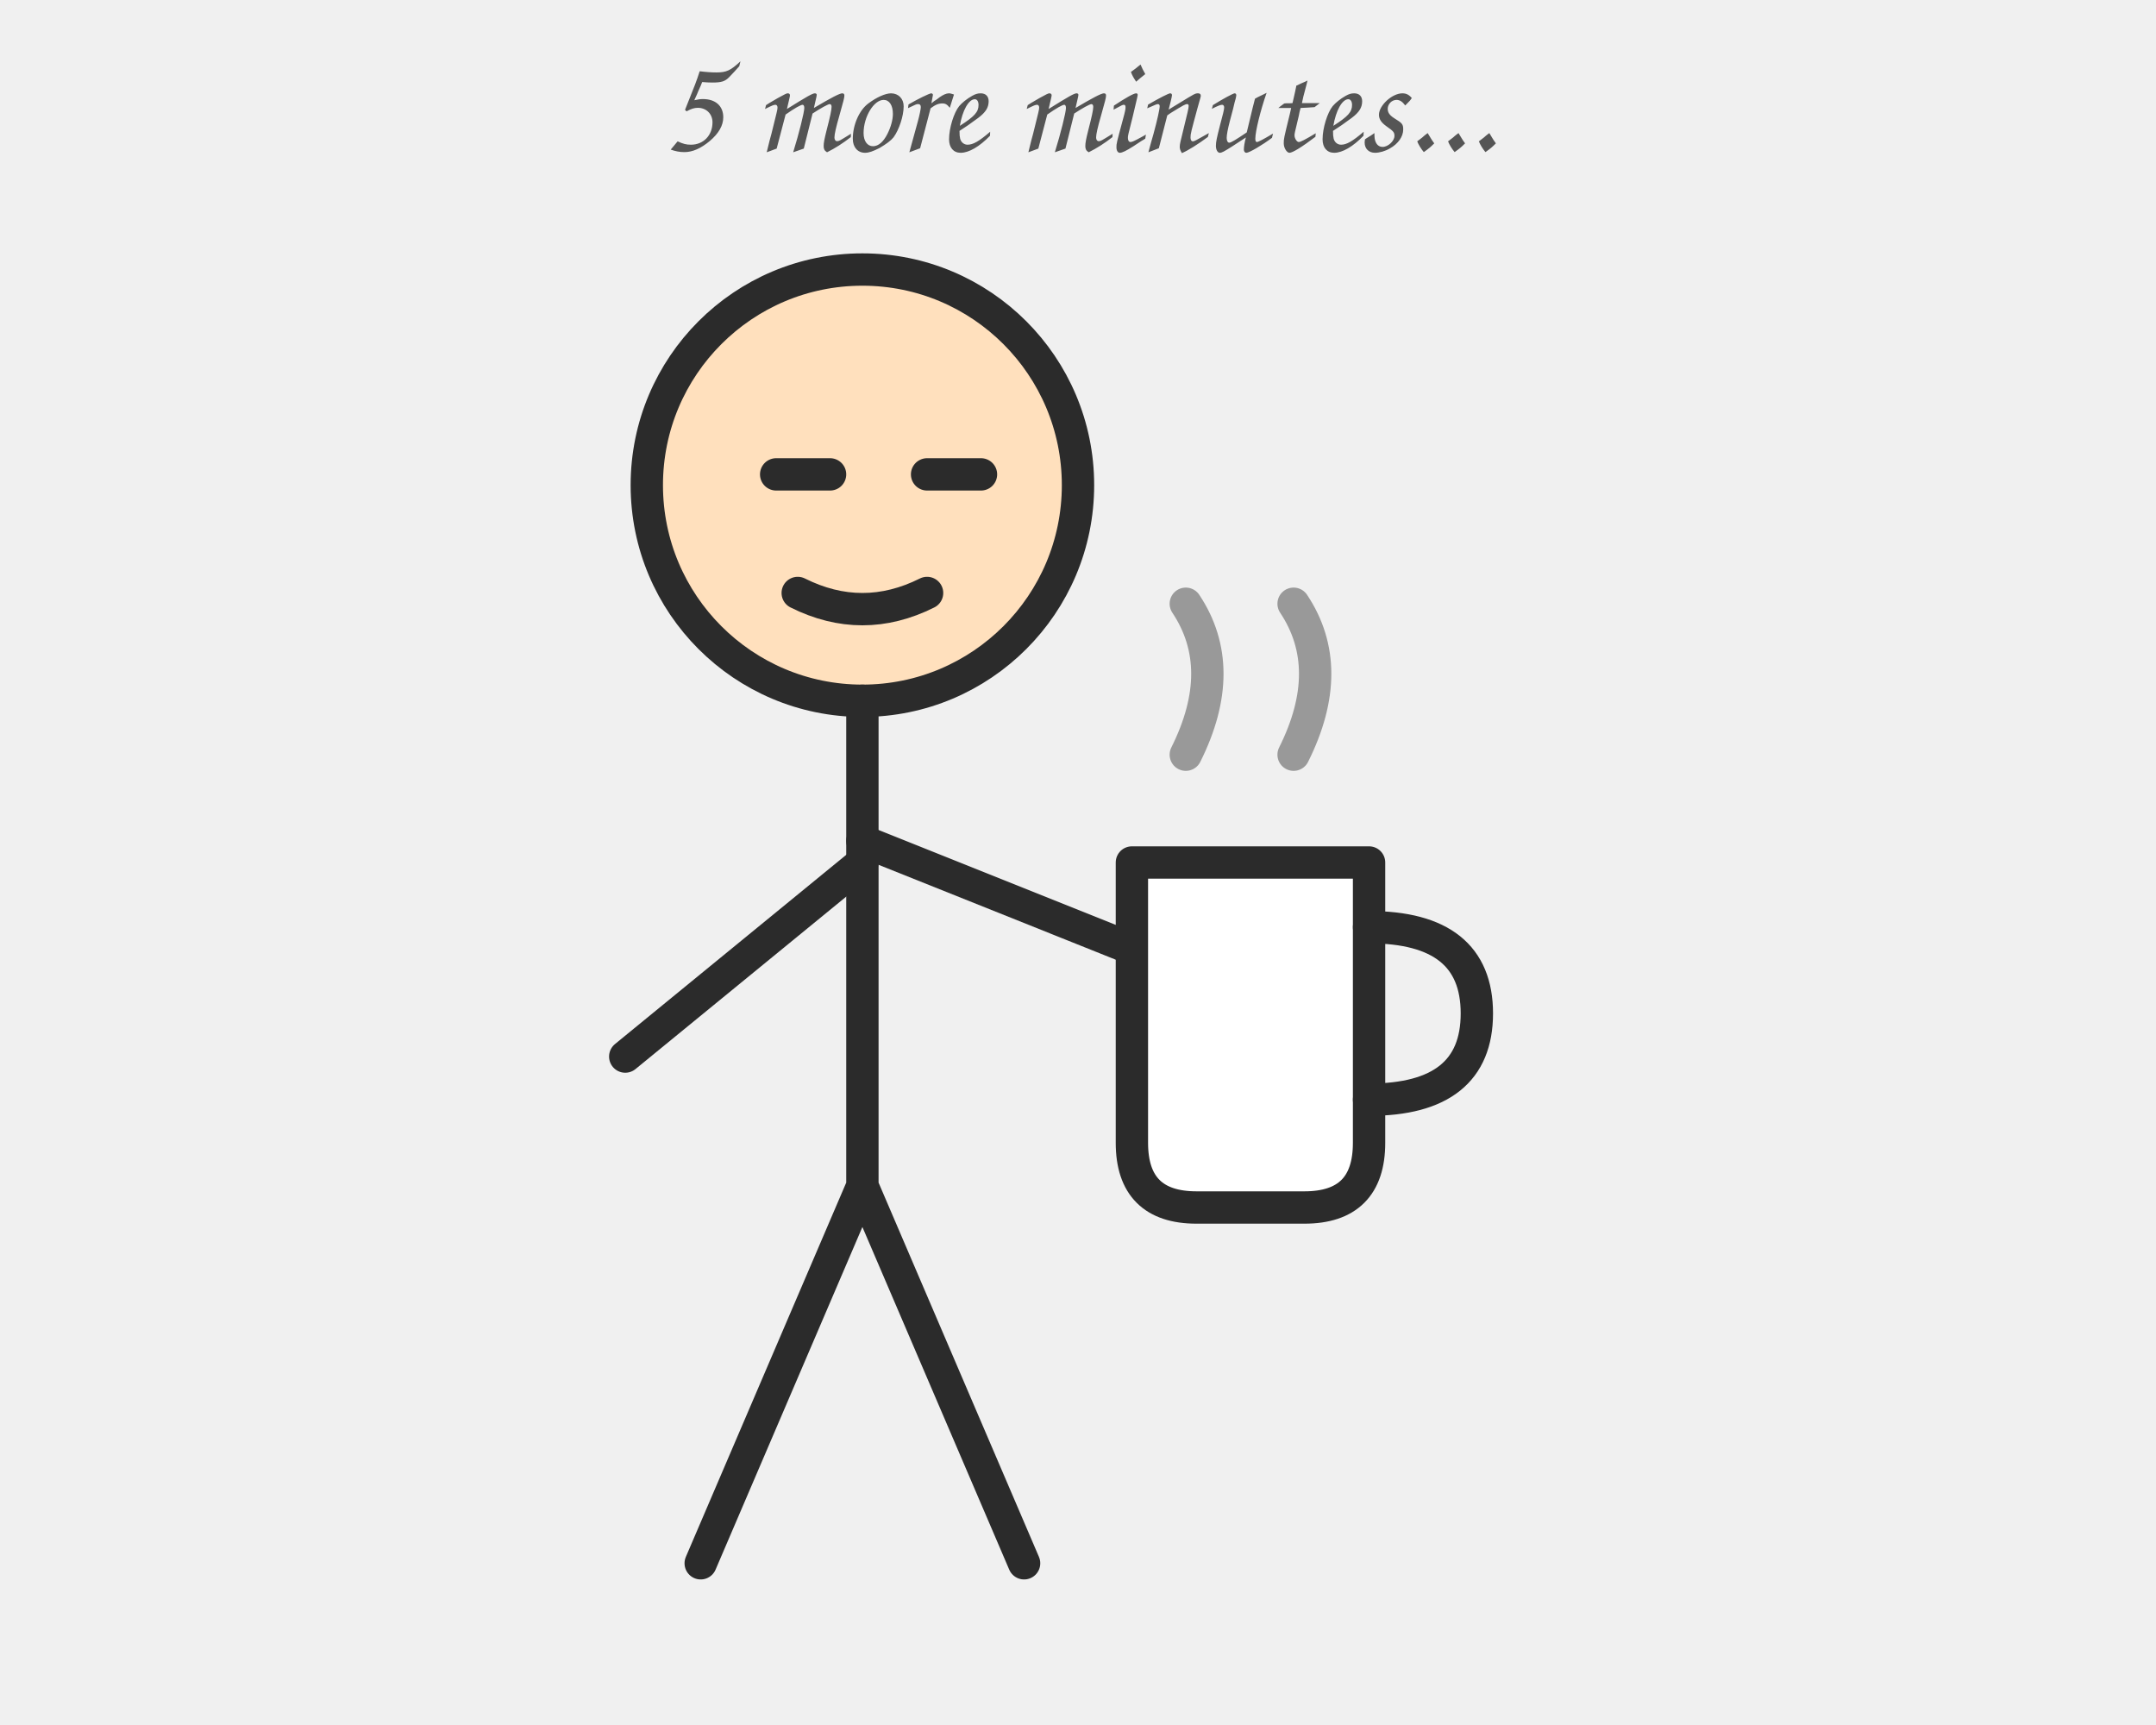
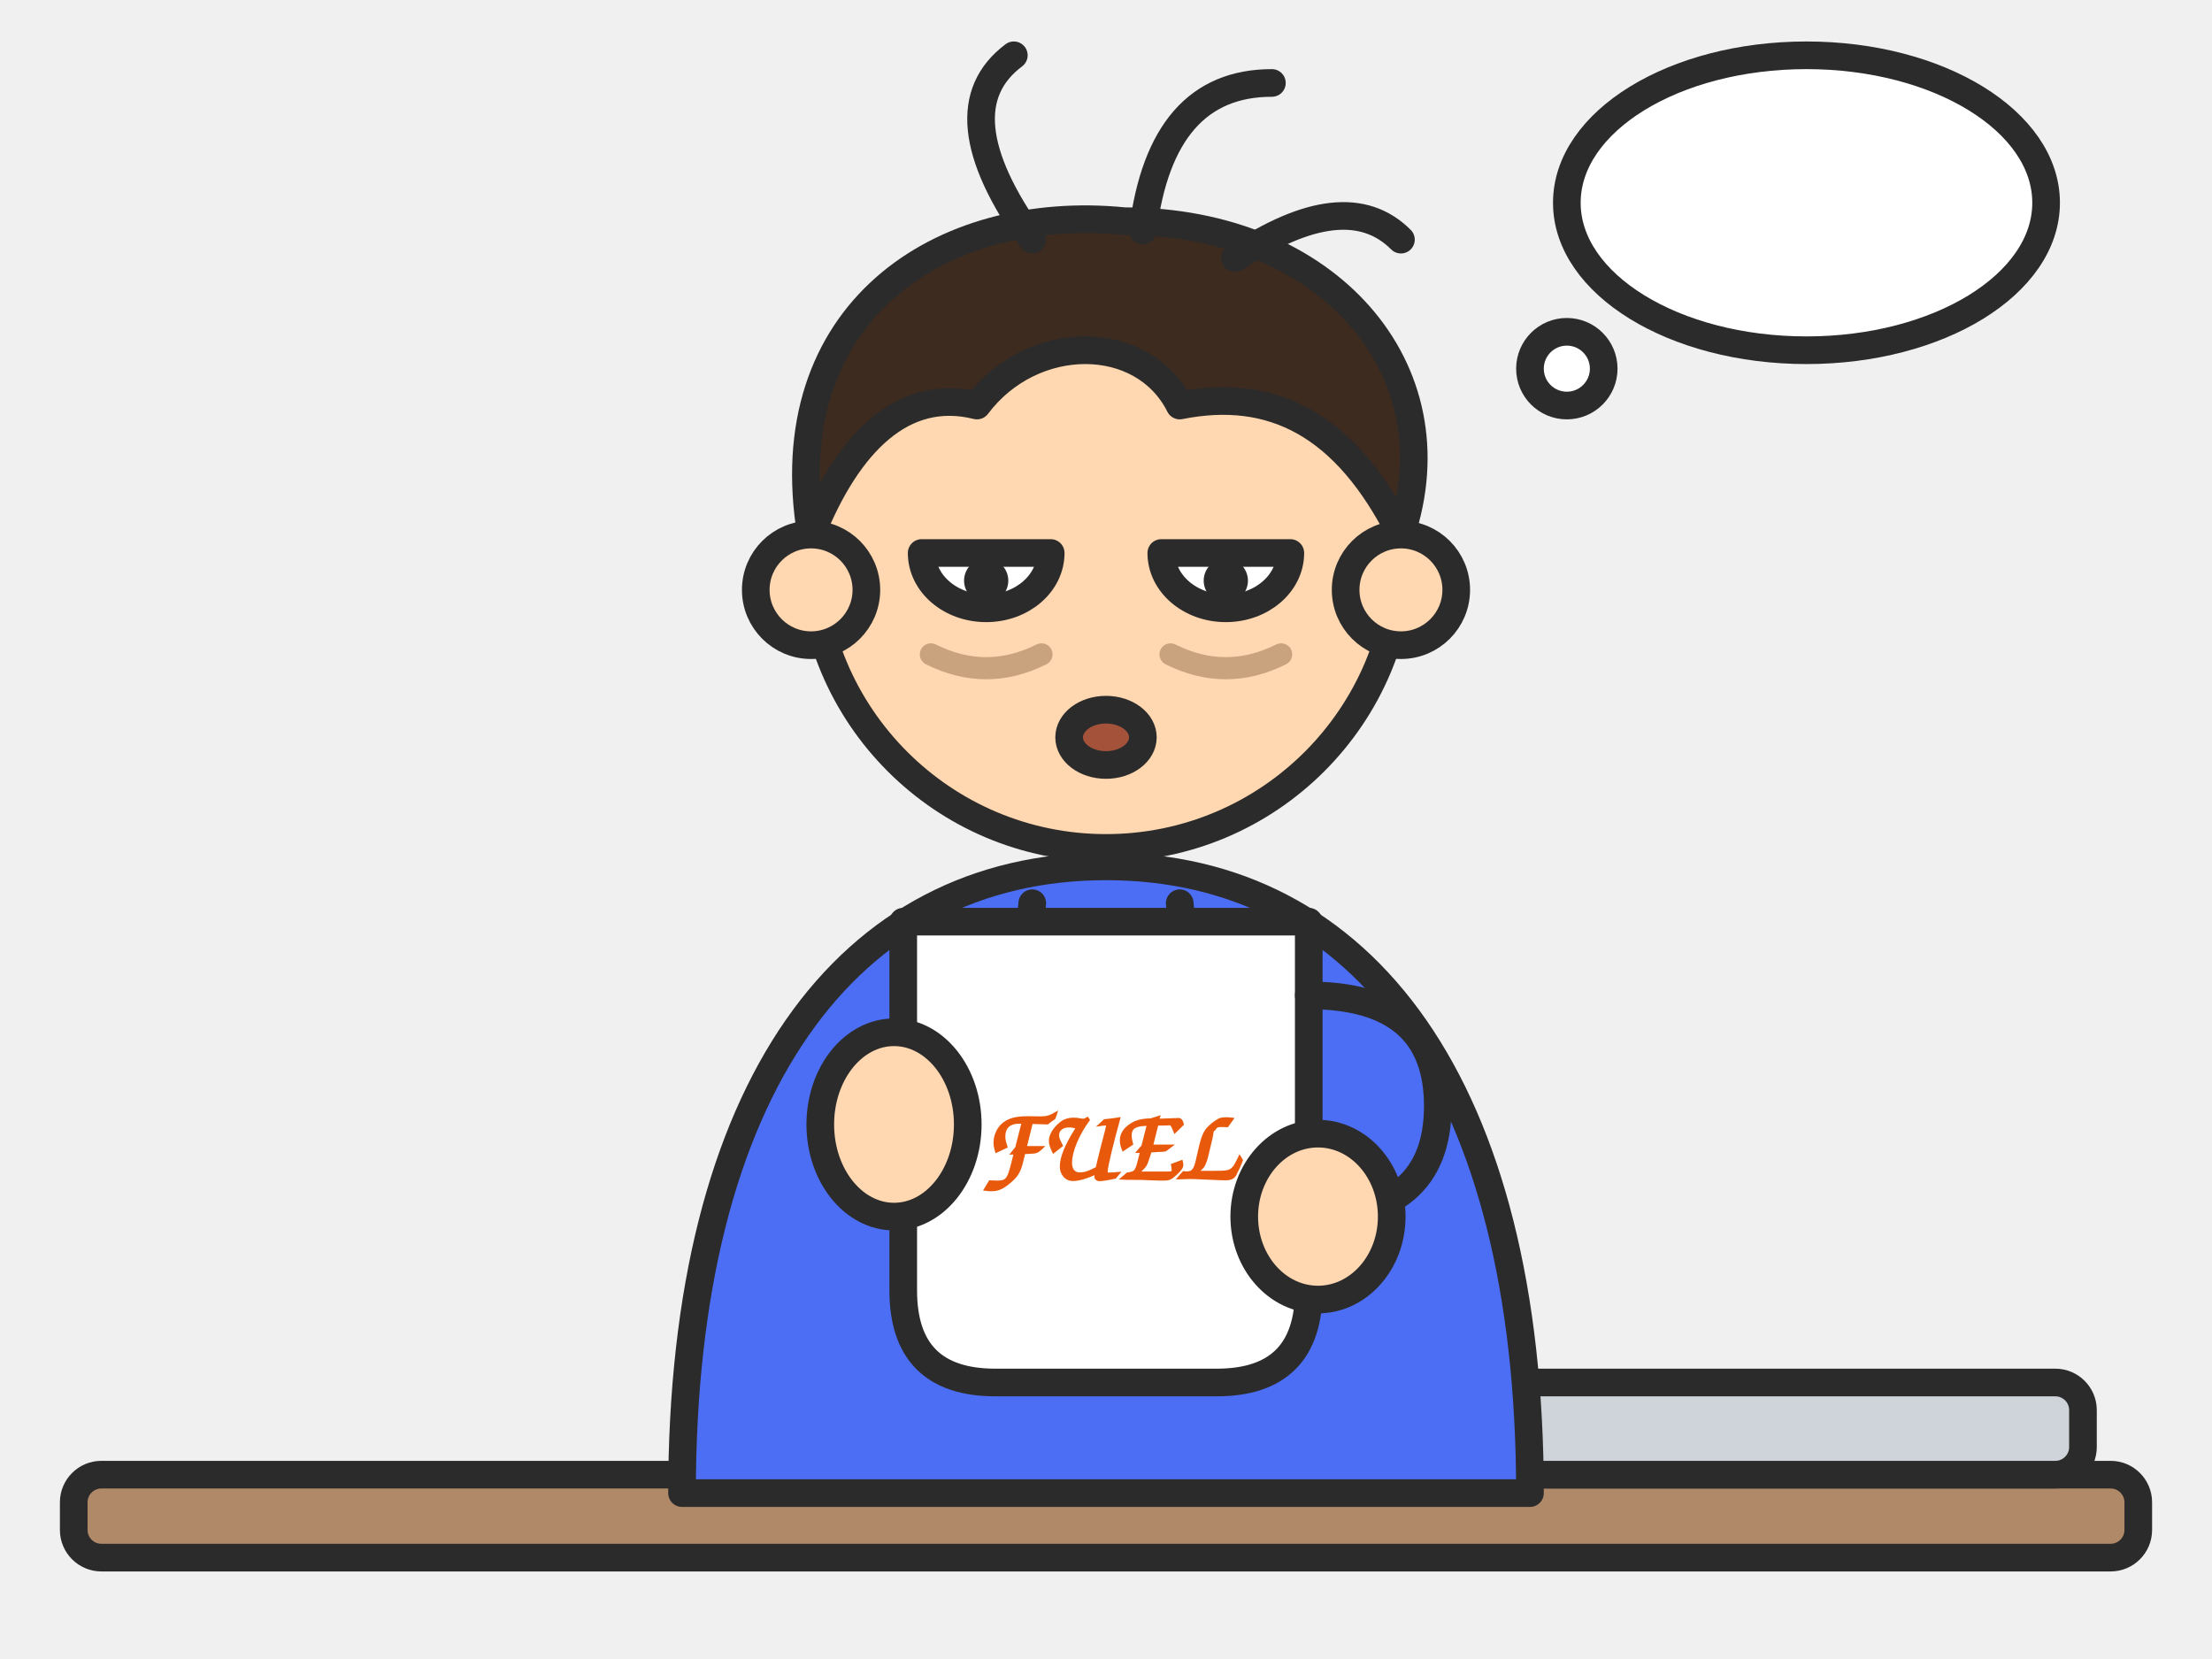
- <svg xmlns="http://www.w3.org/2000/svg" viewBox="0 0 200 160" fill="none" stroke="#2b2b2b" stroke-width="3" stroke-linecap="round" stroke-linejoin="round">
-   <circle cx="80" cy="45" r="20" fill="#ffe0bd" />
-   <path d="M72 44h5M86 44h5" />
-   <path d="M74 55q6 3 12 0" />
-   <path d="M80 65v45M80 110l-15 35M80 110l15 35" />
-   <path d="M80 78l25 10" />
-   <path d="M105 80h22v26q0 6-6 6h-10q-6 0-6-6z" fill="#fff" />
-   <path d="M127 86q10 0 10 8t-10 8" />
-   <path d="M110 70q4-8 0-14M120 70q4-8 0-14" stroke="#999" />
-   <path d="M80 80l-22 18" />
-   <text x="100" y="14" text-anchor="middle" font-family="Comic Sans MS, cursive" font-size="13" fill="#555" stroke="none">5 more minutes...</text>
+ <svg xmlns="http://www.w3.org/2000/svg" viewBox="0 0 240 180">
+   <style>
+   .ink { stroke: #2b2b2b; stroke-width: 3; stroke-linecap: round; stroke-linejoin: round; }
+   .steam, .head, .dot { transform-box: fill-box; transform-origin: center; }
+   .steam { animation: rise 2.2s ease-in-out infinite; opacity: 0; }
+   .steam.b { animation-delay: .7s; } .steam.c { animation-delay: 1.4s; }
+   @keyframes rise { 0% { opacity: 0; transform: translateY(6px); } 40% { opacity: .9; } 100% { opacity: 0; transform: translateY(-16px); } }
+   .head { transform-origin: 50% 100%; animation: nod 4s ease-in-out infinite; }
+   @keyframes nod { 0%, 70%, 100% { transform: rotate(0); } 80% { transform: rotate(6deg); } 88% { transform: rotate(-2deg); } }
+   .dot { animation: dots 1.8s steps(1) infinite; opacity: 0; }
+   .dot.b { animation-delay: .3s; } .dot.c { animation-delay: .6s; }
+   @keyframes dots { 0% { opacity: 1; } 70% { opacity: 0; } }
+   @media (prefers-reduced-motion: reduce) { * { animation: none !important; } .steam, .dot { opacity: 1; } }
+ </style>
+   <rect class="ink" x="8" y="160" width="224" height="9" rx="3" fill="#b08968" />
+   <rect class="ink" x="150" y="150" width="76" height="10" rx="3" fill="#ced4da" />
+   <path class="ink" d="M74 162 C74 118 92 94 120 94 C148 94 166 118 166 162 Z" fill="#4c6ef5" />
+   <path class="ink" d="M112 98 l-2 22 M128 98 l2 22" fill="none" stroke-width="2.4" />
+   <g class="head">
+     <circle class="ink" cx="120" cy="60" r="32" fill="#ffd7b0" />
+     <path class="ink" d="M88 58 C84 34 102 22 122 24 C144 24 158 40 152 58 C146 46 138 42 128 44 C124 36 112 36 106 44 C98 42 92 48 88 58 Z" fill="#3d2b1f" />
+     <path class="ink" d="M112 26 q-10 -14 -2 -20 M124 25 q2 -16 14 -16 M134 28 q12 -8 18 -2" fill="none" />
+     <circle class="ink" cx="88" cy="64" r="6" fill="#ffd7b0" />
+     <circle class="ink" cx="152" cy="64" r="6" fill="#ffd7b0" />
+     <path class="ink" d="M100 60 a7 6 0 0 0 14 0 z" fill="#fff" />
+     <path class="ink" d="M126 60 a7 6 0 0 0 14 0 z" fill="#fff" />
+     <circle cx="107" cy="63" r="2.4" fill="#2b2b2b" />
+     <circle cx="133" cy="63" r="2.4" fill="#2b2b2b" />
+     <path d="M101 71 q6 3 12 0 M127 71 q6 3 12 0" fill="none" stroke="#c9a27e" stroke-width="2.4" stroke-linecap="round" />
+     <ellipse class="ink" cx="120" cy="80" rx="4" ry="3" fill="#a5523a" stroke-width="2.4" />
+   </g>
+   <path class="ink" d="M98 100 h44 v40 q0 10 -10 10 h-24 q-10 0 -10 -10 z" fill="#fff" />
+   <path class="ink" d="M142 108 q14 0 14 12 t-14 12" fill="none" stroke-width="4" />
+   <text x="120" y="128" text-anchor="middle" font-family="Comic Sans MS, Chalkboard SE, cursive" font-size="11" font-weight="700" fill="#e8590c">FUEL</text>
+   <ellipse class="ink" cx="97" cy="122" rx="8" ry="10" fill="#ffd7b0" />
+   <ellipse class="ink" cx="143" cy="132" rx="8" ry="9" fill="#ffd7b0" />
+   <path class="steam" d="M108 96 q4 -5 10 -6 t12 -8" fill="none" stroke="#ced4da" stroke-width="2.4" stroke-linecap="round" />
+   <path class="steam b" d="M120 96 q4 -5 10 -6 t12 -8" fill="none" stroke="#ced4da" stroke-width="2.4" stroke-linecap="round" />
+   <path class="steam c" d="M132 96 q4 -5 10 -6 t12 -8" fill="none" stroke="#ced4da" stroke-width="2.4" stroke-linecap="round" />
+   <circle class="ink" cx="170" cy="40" r="4" fill="#fff" stroke-width="2" />
+   <ellipse class="ink" cx="196" cy="22" rx="26" ry="16" fill="#fff" stroke-width="2.4" />
+   <circle class="dot" cx="186" cy="22" r="3" fill="#2b2b2b" />
+   <circle class="dot b" cx="196" cy="22" r="3" fill="#2b2b2b" />
+   <circle class="dot c" cx="206" cy="22" r="3" fill="#2b2b2b" />
</svg>
